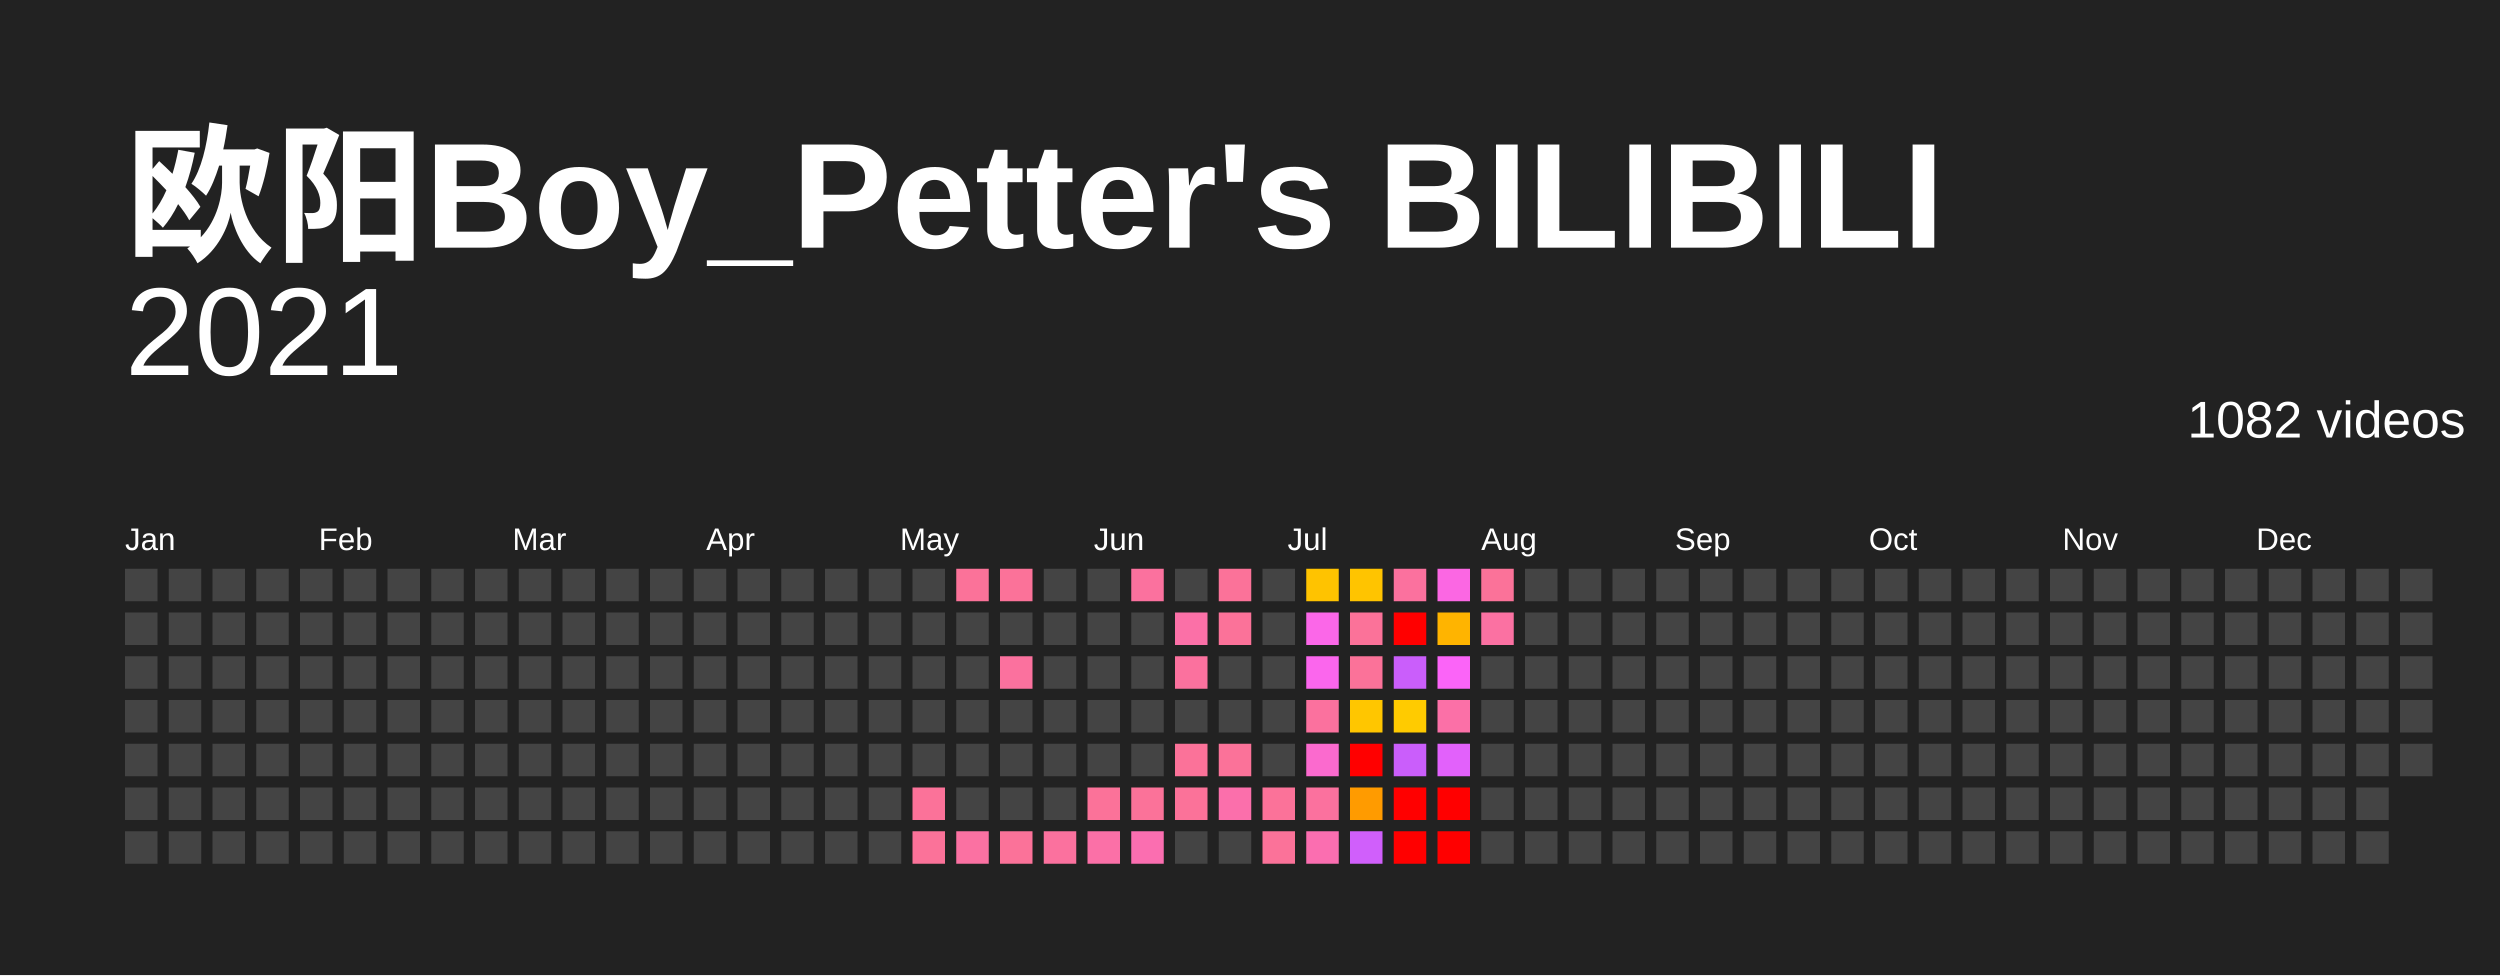
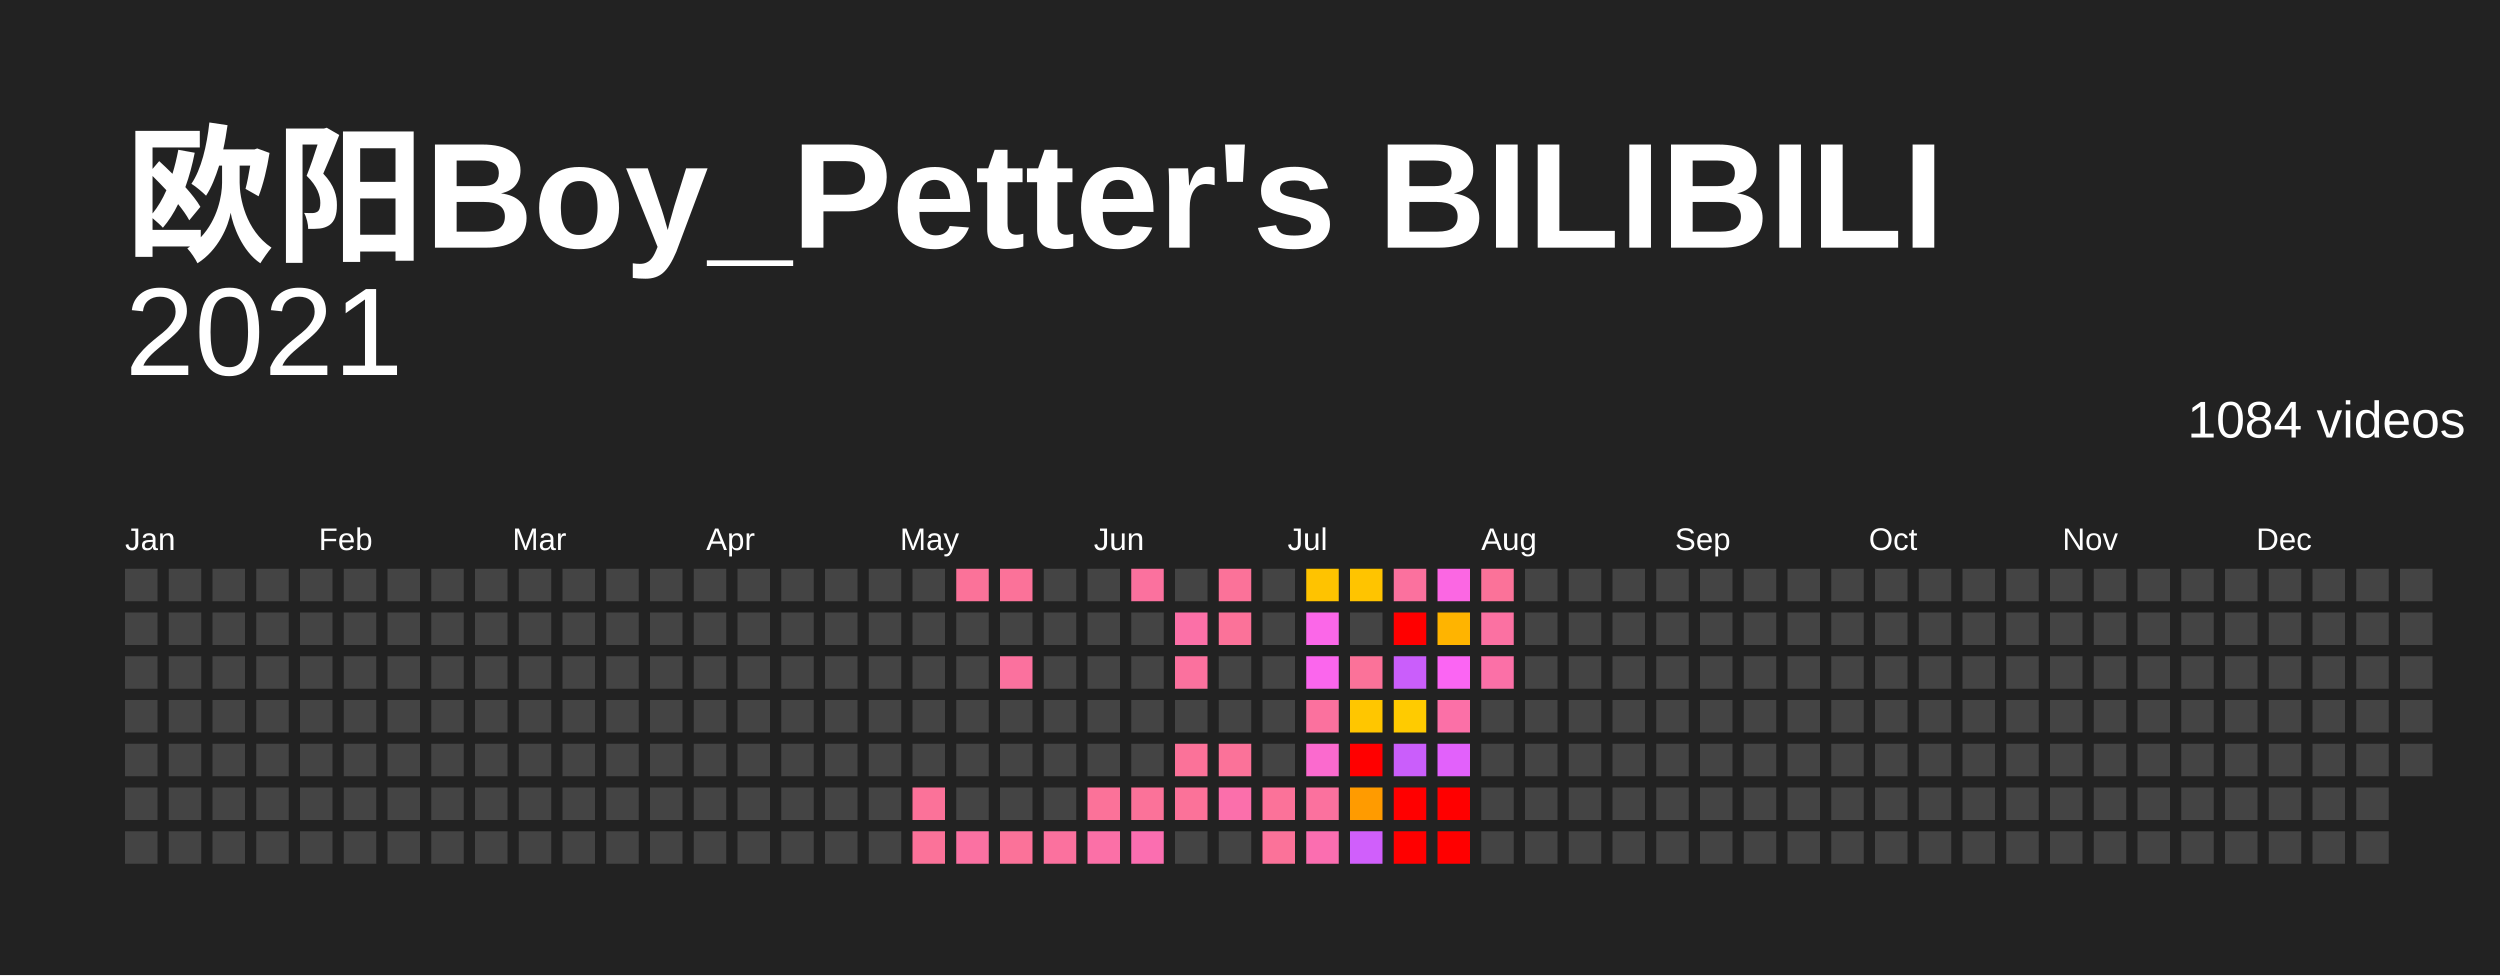
<svg xmlns="http://www.w3.org/2000/svg" baseProfile="full" height="78mm" version="1.1" viewBox="0,0,200,78" width="200mm">
  <defs />
  <rect fill="#222222" height="78" width="200" x="0" y="0" />
  <text fill="#FFFFFF" style="font-size:12px; font-family:Arial; font-weight:bold;" x="10" y="20">欧阳Boy_Petter's BILIBILI</text>
  <text alignment-baseline="hanging" fill="#FFFFFF" style="font-size:10.0px; font-family:Arial;" x="10" y="30">2021</text>
-   <text alignment-baseline="hanging" fill="#FFFFFF" style="font-size:4.125px; font-family:Arial;" x="175" y="35">1082 videos</text>
+   <text alignment-baseline="hanging" fill="#FFFFFF" style="font-size:4.125px; font-family:Arial;" x="175" y="35">1084 videos</text>
  <text fill="#FFFFFF" style="font-size:2.5px; font-family:Arial" x="10.0" y="44">Jan</text>
  <text fill="#FFFFFF" style="font-size:2.5px; font-family:Arial" x="25.5" y="44">Feb</text>
  <text fill="#FFFFFF" style="font-size:2.5px; font-family:Arial" x="41.0" y="44">Mar</text>
  <text fill="#FFFFFF" style="font-size:2.5px; font-family:Arial" x="56.5" y="44">Apr</text>
  <text fill="#FFFFFF" style="font-size:2.5px; font-family:Arial" x="72.0" y="44">May</text>
  <text fill="#FFFFFF" style="font-size:2.5px; font-family:Arial" x="87.5" y="44">Jun</text>
  <text fill="#FFFFFF" style="font-size:2.5px; font-family:Arial" x="103.0" y="44">Jul</text>
  <text fill="#FFFFFF" style="font-size:2.5px; font-family:Arial" x="118.5" y="44">Aug</text>
  <text fill="#FFFFFF" style="font-size:2.5px; font-family:Arial" x="134.0" y="44">Sep</text>
  <text fill="#FFFFFF" style="font-size:2.5px; font-family:Arial" x="149.5" y="44">Oct</text>
  <text fill="#FFFFFF" style="font-size:2.5px; font-family:Arial" x="165.0" y="44">Nov</text>
  <text fill="#FFFFFF" style="font-size:2.5px; font-family:Arial" x="180.5" y="44">Dec</text>
  <rect fill="#444444" height="2.6" width="2.6" x="10.0" y="45.5" />
  <rect fill="#444444" height="2.6" width="2.6" x="10.0" y="49.0" />
  <rect fill="#444444" height="2.6" width="2.6" x="10.0" y="52.5" />
  <rect fill="#444444" height="2.6" width="2.6" x="10.0" y="56.0" />
  <rect fill="#444444" height="2.6" width="2.6" x="10.0" y="59.5" />
  <rect fill="#444444" height="2.6" width="2.6" x="10.0" y="63.0" />
  <rect fill="#444444" height="2.6" width="2.6" x="10.0" y="66.5" />
  <rect fill="#444444" height="2.6" width="2.6" x="13.5" y="45.5" />
  <rect fill="#444444" height="2.6" width="2.6" x="13.5" y="49.0" />
  <rect fill="#444444" height="2.6" width="2.6" x="13.5" y="52.5" />
  <rect fill="#444444" height="2.6" width="2.6" x="13.5" y="56.0" />
  <rect fill="#444444" height="2.6" width="2.6" x="13.5" y="59.5" />
  <rect fill="#444444" height="2.6" width="2.6" x="13.5" y="63.0" />
  <rect fill="#444444" height="2.6" width="2.6" x="13.5" y="66.5" />
  <rect fill="#444444" height="2.6" width="2.6" x="17.0" y="45.5" />
  <rect fill="#444444" height="2.6" width="2.6" x="17.0" y="49.0" />
  <rect fill="#444444" height="2.6" width="2.6" x="17.0" y="52.5" />
  <rect fill="#444444" height="2.6" width="2.6" x="17.0" y="56.0" />
  <rect fill="#444444" height="2.6" width="2.6" x="17.0" y="59.5" />
  <rect fill="#444444" height="2.6" width="2.6" x="17.0" y="63.0" />
  <rect fill="#444444" height="2.6" width="2.6" x="17.0" y="66.5" />
  <rect fill="#444444" height="2.6" width="2.6" x="20.5" y="45.5" />
  <rect fill="#444444" height="2.6" width="2.6" x="20.5" y="49.0" />
  <rect fill="#444444" height="2.6" width="2.6" x="20.5" y="52.5" />
  <rect fill="#444444" height="2.6" width="2.6" x="20.5" y="56.0" />
  <rect fill="#444444" height="2.6" width="2.6" x="20.5" y="59.5" />
  <rect fill="#444444" height="2.6" width="2.6" x="20.5" y="63.0" />
  <rect fill="#444444" height="2.6" width="2.6" x="20.5" y="66.5" />
  <rect fill="#444444" height="2.6" width="2.6" x="24.0" y="45.5" />
  <rect fill="#444444" height="2.6" width="2.6" x="24.0" y="49.0" />
  <rect fill="#444444" height="2.6" width="2.6" x="24.0" y="52.5" />
  <rect fill="#444444" height="2.6" width="2.6" x="24.0" y="56.0" />
  <rect fill="#444444" height="2.6" width="2.6" x="24.0" y="59.5" />
  <rect fill="#444444" height="2.6" width="2.6" x="24.0" y="63.0" />
  <rect fill="#444444" height="2.6" width="2.6" x="24.0" y="66.5" />
  <rect fill="#444444" height="2.6" width="2.6" x="27.5" y="45.5" />
  <rect fill="#444444" height="2.6" width="2.6" x="27.5" y="49.0" />
  <rect fill="#444444" height="2.6" width="2.6" x="27.5" y="52.5" />
  <rect fill="#444444" height="2.6" width="2.6" x="27.5" y="56.0" />
  <rect fill="#444444" height="2.6" width="2.6" x="27.5" y="59.5" />
  <rect fill="#444444" height="2.6" width="2.6" x="27.5" y="63.0" />
  <rect fill="#444444" height="2.6" width="2.6" x="27.5" y="66.5" />
  <rect fill="#444444" height="2.6" width="2.6" x="31.0" y="45.5" />
  <rect fill="#444444" height="2.6" width="2.6" x="31.0" y="49.0" />
  <rect fill="#444444" height="2.6" width="2.6" x="31.0" y="52.5" />
  <rect fill="#444444" height="2.6" width="2.6" x="31.0" y="56.0" />
  <rect fill="#444444" height="2.6" width="2.6" x="31.0" y="59.5" />
  <rect fill="#444444" height="2.6" width="2.6" x="31.0" y="63.0" />
  <rect fill="#444444" height="2.6" width="2.6" x="31.0" y="66.5" />
  <rect fill="#444444" height="2.6" width="2.6" x="34.5" y="45.5" />
  <rect fill="#444444" height="2.6" width="2.6" x="34.5" y="49.0" />
  <rect fill="#444444" height="2.6" width="2.6" x="34.5" y="52.5" />
  <rect fill="#444444" height="2.6" width="2.6" x="34.5" y="56.0" />
  <rect fill="#444444" height="2.6" width="2.6" x="34.5" y="59.5" />
  <rect fill="#444444" height="2.6" width="2.6" x="34.5" y="63.0" />
  <rect fill="#444444" height="2.6" width="2.6" x="34.5" y="66.5" />
  <rect fill="#444444" height="2.6" width="2.6" x="38.0" y="45.5" />
  <rect fill="#444444" height="2.6" width="2.6" x="38.0" y="49.0" />
  <rect fill="#444444" height="2.6" width="2.6" x="38.0" y="52.5" />
  <rect fill="#444444" height="2.6" width="2.6" x="38.0" y="56.0" />
  <rect fill="#444444" height="2.6" width="2.6" x="38.0" y="59.5" />
  <rect fill="#444444" height="2.6" width="2.6" x="38.0" y="63.0" />
  <rect fill="#444444" height="2.6" width="2.6" x="38.0" y="66.5" />
  <rect fill="#444444" height="2.6" width="2.6" x="41.5" y="45.5" />
  <rect fill="#444444" height="2.6" width="2.6" x="41.5" y="49.0" />
  <rect fill="#444444" height="2.6" width="2.6" x="41.5" y="52.5" />
  <rect fill="#444444" height="2.6" width="2.6" x="41.5" y="56.0" />
  <rect fill="#444444" height="2.6" width="2.6" x="41.5" y="59.5" />
  <rect fill="#444444" height="2.6" width="2.6" x="41.5" y="63.0" />
  <rect fill="#444444" height="2.6" width="2.6" x="41.5" y="66.5" />
  <rect fill="#444444" height="2.6" width="2.6" x="45.0" y="45.5" />
  <rect fill="#444444" height="2.6" width="2.6" x="45.0" y="49.0" />
  <rect fill="#444444" height="2.6" width="2.6" x="45.0" y="52.5" />
  <rect fill="#444444" height="2.6" width="2.6" x="45.0" y="56.0" />
  <rect fill="#444444" height="2.6" width="2.6" x="45.0" y="59.5" />
  <rect fill="#444444" height="2.6" width="2.6" x="45.0" y="63.0" />
  <rect fill="#444444" height="2.6" width="2.6" x="45.0" y="66.5" />
  <rect fill="#444444" height="2.6" width="2.6" x="48.5" y="45.5" />
  <rect fill="#444444" height="2.6" width="2.6" x="48.5" y="49.0" />
  <rect fill="#444444" height="2.6" width="2.6" x="48.5" y="52.5" />
  <rect fill="#444444" height="2.6" width="2.6" x="48.5" y="56.0" />
  <rect fill="#444444" height="2.6" width="2.6" x="48.5" y="59.5" />
  <rect fill="#444444" height="2.6" width="2.6" x="48.5" y="63.0" />
  <rect fill="#444444" height="2.6" width="2.6" x="48.5" y="66.5" />
  <rect fill="#444444" height="2.6" width="2.6" x="52.0" y="45.5" />
  <rect fill="#444444" height="2.6" width="2.6" x="52.0" y="49.0" />
  <rect fill="#444444" height="2.6" width="2.6" x="52.0" y="52.5" />
  <rect fill="#444444" height="2.6" width="2.6" x="52.0" y="56.0" />
  <rect fill="#444444" height="2.6" width="2.6" x="52.0" y="59.5" />
  <rect fill="#444444" height="2.6" width="2.6" x="52.0" y="63.0" />
  <rect fill="#444444" height="2.6" width="2.6" x="52.0" y="66.5" />
  <rect fill="#444444" height="2.6" width="2.6" x="55.5" y="45.5" />
  <rect fill="#444444" height="2.6" width="2.6" x="55.5" y="49.0" />
  <rect fill="#444444" height="2.6" width="2.6" x="55.5" y="52.5" />
  <rect fill="#444444" height="2.6" width="2.6" x="55.5" y="56.0" />
  <rect fill="#444444" height="2.6" width="2.6" x="55.5" y="59.5" />
  <rect fill="#444444" height="2.6" width="2.6" x="55.5" y="63.0" />
  <rect fill="#444444" height="2.6" width="2.6" x="55.5" y="66.5" />
  <rect fill="#444444" height="2.6" width="2.6" x="59.0" y="45.5" />
  <rect fill="#444444" height="2.6" width="2.6" x="59.0" y="49.0" />
  <rect fill="#444444" height="2.6" width="2.6" x="59.0" y="52.5" />
  <rect fill="#444444" height="2.6" width="2.6" x="59.0" y="56.0" />
  <rect fill="#444444" height="2.6" width="2.6" x="59.0" y="59.5" />
  <rect fill="#444444" height="2.6" width="2.6" x="59.0" y="63.0" />
  <rect fill="#444444" height="2.6" width="2.6" x="59.0" y="66.5" />
  <rect fill="#444444" height="2.6" width="2.6" x="62.5" y="45.5" />
  <rect fill="#444444" height="2.6" width="2.6" x="62.5" y="49.0" />
  <rect fill="#444444" height="2.6" width="2.6" x="62.5" y="52.5" />
  <rect fill="#444444" height="2.6" width="2.6" x="62.5" y="56.0" />
  <rect fill="#444444" height="2.6" width="2.6" x="62.5" y="59.5" />
  <rect fill="#444444" height="2.6" width="2.6" x="62.5" y="63.0" />
  <rect fill="#444444" height="2.6" width="2.6" x="62.5" y="66.5" />
  <rect fill="#444444" height="2.6" width="2.6" x="66.0" y="45.5" />
  <rect fill="#444444" height="2.6" width="2.6" x="66.0" y="49.0" />
  <rect fill="#444444" height="2.6" width="2.6" x="66.0" y="52.5" />
  <rect fill="#444444" height="2.6" width="2.6" x="66.0" y="56.0" />
  <rect fill="#444444" height="2.6" width="2.6" x="66.0" y="59.5" />
  <rect fill="#444444" height="2.6" width="2.6" x="66.0" y="63.0" />
  <rect fill="#444444" height="2.6" width="2.6" x="66.0" y="66.5" />
  <rect fill="#444444" height="2.6" width="2.6" x="69.5" y="45.5" />
  <rect fill="#444444" height="2.6" width="2.6" x="69.5" y="49.0" />
  <rect fill="#444444" height="2.6" width="2.6" x="69.5" y="52.5" />
  <rect fill="#444444" height="2.6" width="2.6" x="69.5" y="56.0" />
  <rect fill="#444444" height="2.6" width="2.6" x="69.5" y="59.5" />
  <rect fill="#444444" height="2.6" width="2.6" x="69.5" y="63.0" />
  <rect fill="#444444" height="2.6" width="2.6" x="69.5" y="66.5" />
  <rect fill="#444444" height="2.6" width="2.6" x="73.0" y="45.5" />
  <rect fill="#444444" height="2.6" width="2.6" x="73.0" y="49.0" />
  <rect fill="#444444" height="2.6" width="2.6" x="73.0" y="52.5" />
  <rect fill="#444444" height="2.6" width="2.6" x="73.0" y="56.0" />
  <rect fill="#444444" height="2.6" width="2.6" x="73.0" y="59.5" />
  <rect fill="#fb7299" height="2.6" width="2.6" x="73.0" y="63.0" />
  <rect fill="#fb7299" height="2.6" width="2.6" x="73.0" y="66.5" />
  <rect fill="#fb7299" height="2.6" width="2.6" x="76.5" y="45.5" />
  <rect fill="#444444" height="2.6" width="2.6" x="76.5" y="49.0" />
  <rect fill="#444444" height="2.6" width="2.6" x="76.5" y="52.5" />
  <rect fill="#444444" height="2.6" width="2.6" x="76.5" y="56.0" />
  <rect fill="#444444" height="2.6" width="2.6" x="76.5" y="59.5" />
  <rect fill="#444444" height="2.6" width="2.6" x="76.5" y="63.0" />
  <rect fill="#fb71a2" height="2.6" width="2.6" x="76.5" y="66.5" />
  <rect fill="#fb7299" height="2.6" width="2.6" x="80.0" y="45.5" />
  <rect fill="#444444" height="2.6" width="2.6" x="80.0" y="49.0" />
  <rect fill="#fb719e" height="2.6" width="2.6" x="80.0" y="52.5" />
  <rect fill="#444444" height="2.6" width="2.6" x="80.0" y="56.0" />
  <rect fill="#444444" height="2.6" width="2.6" x="80.0" y="59.5" />
  <rect fill="#444444" height="2.6" width="2.6" x="80.0" y="63.0" />
  <rect fill="#fb7299" height="2.6" width="2.6" x="80.0" y="66.5" />
  <rect fill="#444444" height="2.6" width="2.6" x="83.5" y="45.5" />
  <rect fill="#444444" height="2.6" width="2.6" x="83.5" y="49.0" />
  <rect fill="#444444" height="2.6" width="2.6" x="83.5" y="52.5" />
  <rect fill="#444444" height="2.6" width="2.6" x="83.5" y="56.0" />
  <rect fill="#444444" height="2.6" width="2.6" x="83.5" y="59.5" />
  <rect fill="#444444" height="2.6" width="2.6" x="83.5" y="63.0" />
  <rect fill="#fb719e" height="2.6" width="2.6" x="83.5" y="66.5" />
  <rect fill="#444444" height="2.6" width="2.6" x="87.0" y="45.5" />
  <rect fill="#444444" height="2.6" width="2.6" x="87.0" y="49.0" />
  <rect fill="#444444" height="2.6" width="2.6" x="87.0" y="52.5" />
  <rect fill="#444444" height="2.6" width="2.6" x="87.0" y="56.0" />
  <rect fill="#444444" height="2.6" width="2.6" x="87.0" y="59.5" />
  <rect fill="#fb7299" height="2.6" width="2.6" x="87.0" y="63.0" />
  <rect fill="#fb70a7" height="2.6" width="2.6" x="87.0" y="66.5" />
  <rect fill="#fb719e" height="2.6" width="2.6" x="90.5" y="45.5" />
  <rect fill="#444444" height="2.6" width="2.6" x="90.5" y="49.0" />
  <rect fill="#444444" height="2.6" width="2.6" x="90.5" y="52.5" />
  <rect fill="#444444" height="2.6" width="2.6" x="90.5" y="56.0" />
  <rect fill="#444444" height="2.6" width="2.6" x="90.5" y="59.5" />
  <rect fill="#fb7299" height="2.6" width="2.6" x="90.5" y="63.0" />
  <rect fill="#fb6eb0" height="2.6" width="2.6" x="90.5" y="66.5" />
  <rect fill="#444444" height="2.6" width="2.6" x="94.0" y="45.5" />
  <rect fill="#fb70a7" height="2.6" width="2.6" x="94.0" y="49.0" />
  <rect fill="#fb719e" height="2.6" width="2.6" x="94.0" y="52.5" />
  <rect fill="#444444" height="2.6" width="2.6" x="94.0" y="56.0" />
  <rect fill="#fb7299" height="2.6" width="2.6" x="94.0" y="59.5" />
  <rect fill="#fb7299" height="2.6" width="2.6" x="94.0" y="63.0" />
  <rect fill="#444444" height="2.6" width="2.6" x="94.0" y="66.5" />
  <rect fill="#fb7299" height="2.6" width="2.6" x="97.5" y="45.5" />
  <rect fill="#fb7299" height="2.6" width="2.6" x="97.5" y="49.0" />
  <rect fill="#444444" height="2.6" width="2.6" x="97.5" y="52.5" />
  <rect fill="#444444" height="2.6" width="2.6" x="97.5" y="56.0" />
  <rect fill="#fb7299" height="2.6" width="2.6" x="97.5" y="59.5" />
  <rect fill="#fb6fab" height="2.6" width="2.6" x="97.5" y="63.0" />
  <rect fill="#444444" height="2.6" width="2.6" x="97.5" y="66.5" />
  <rect fill="#444444" height="2.6" width="2.6" x="101.0" y="45.5" />
  <rect fill="#444444" height="2.6" width="2.6" x="101.0" y="49.0" />
  <rect fill="#444444" height="2.6" width="2.6" x="101.0" y="52.5" />
  <rect fill="#444444" height="2.6" width="2.6" x="101.0" y="56.0" />
  <rect fill="#444444" height="2.6" width="2.6" x="101.0" y="59.5" />
  <rect fill="#fb7299" height="2.6" width="2.6" x="101.0" y="63.0" />
  <rect fill="#fb7299" height="2.6" width="2.6" x="101.0" y="66.5" />
  <rect fill="#ffc300" height="2.6" width="2.6" x="104.5" y="45.5" />
  <rect fill="#fb67e8" height="2.6" width="2.6" x="104.5" y="49.0" />
  <rect fill="#fb66ed" height="2.6" width="2.6" x="104.5" y="52.5" />
  <rect fill="#fb719e" height="2.6" width="2.6" x="104.5" y="56.0" />
  <rect fill="#fb6ace" height="2.6" width="2.6" x="104.5" y="59.5" />
  <rect fill="#fb719e" height="2.6" width="2.6" x="104.5" y="63.0" />
  <rect fill="#fb6eb0" height="2.6" width="2.6" x="104.5" y="66.5" />
  <rect fill="#ffc400" height="2.6" width="2.6" x="108.0" y="45.5" />
-   <rect fill="#fb7299" height="2.6" width="2.6" x="108.0" y="49.0" />
+   <rect fill="#444444" height="2.6" width="2.6" x="108.0" y="49.0" />
  <rect fill="#fb7299" height="2.6" width="2.6" x="108.0" y="52.5" />
  <rect fill="#ffc600" height="2.6" width="2.6" x="108.0" y="56.0" />
  <rect fill="red" height="2.6" width="2.6" x="108.0" y="59.5" />
  <rect fill="#ff9b00" height="2.6" width="2.6" x="108.0" y="63.0" />
  <rect fill="#d05ffb" height="2.6" width="2.6" x="108.0" y="66.5" />
  <rect fill="#fb719e" height="2.6" width="2.6" x="111.5" y="45.5" />
  <rect fill="red" height="2.6" width="2.6" x="111.5" y="49.0" />
  <rect fill="#ca5efb" height="2.6" width="2.6" x="111.5" y="52.5" />
  <rect fill="#ffcb00" height="2.6" width="2.6" x="111.5" y="56.0" />
  <rect fill="#ca5efb" height="2.6" width="2.6" x="111.5" y="59.5" />
  <rect fill="red" height="2.6" width="2.6" x="111.5" y="63.0" />
  <rect fill="red" height="2.6" width="2.6" x="111.5" y="66.5" />
  <rect fill="#fb67e3" height="2.6" width="2.6" x="115.0" y="45.5" />
  <rect fill="#ffb400" height="2.6" width="2.6" x="115.0" y="49.0" />
-   <rect fill="#fb64f8" height="2.6" width="2.6" x="115.0" y="52.5" />
+   <rect fill="#fb65f3" height="2.6" width="2.6" x="115.0" y="52.5" />
  <rect fill="#fb70a7" height="2.6" width="2.6" x="115.0" y="56.0" />
  <rect fill="#e261fb" height="2.6" width="2.6" x="115.0" y="59.5" />
  <rect fill="red" height="2.6" width="2.6" x="115.0" y="63.0" />
  <rect fill="red" height="2.6" width="2.6" x="115.0" y="66.5" />
  <rect fill="#fb7299" height="2.6" width="2.6" x="118.5" y="45.5" />
  <rect fill="#fb71a2" height="2.6" width="2.6" x="118.5" y="49.0" />
-   <rect fill="#444444" height="2.6" width="2.6" x="118.5" y="52.5" />
+   <rect fill="#fb70a7" height="2.6" width="2.6" x="118.5" y="52.5" />
  <rect fill="#444444" height="2.6" width="2.6" x="118.5" y="56.0" />
  <rect fill="#444444" height="2.6" width="2.6" x="118.5" y="59.5" />
  <rect fill="#444444" height="2.6" width="2.6" x="118.5" y="63.0" />
  <rect fill="#444444" height="2.6" width="2.6" x="118.5" y="66.5" />
  <rect fill="#444444" height="2.6" width="2.6" x="122.0" y="45.5" />
  <rect fill="#444444" height="2.6" width="2.6" x="122.0" y="49.0" />
  <rect fill="#444444" height="2.6" width="2.6" x="122.0" y="52.5" />
  <rect fill="#444444" height="2.6" width="2.6" x="122.0" y="56.0" />
  <rect fill="#444444" height="2.6" width="2.6" x="122.0" y="59.5" />
  <rect fill="#444444" height="2.6" width="2.6" x="122.0" y="63.0" />
  <rect fill="#444444" height="2.6" width="2.6" x="122.0" y="66.5" />
  <rect fill="#444444" height="2.6" width="2.6" x="125.5" y="45.5" />
  <rect fill="#444444" height="2.6" width="2.6" x="125.5" y="49.0" />
  <rect fill="#444444" height="2.6" width="2.6" x="125.5" y="52.5" />
  <rect fill="#444444" height="2.6" width="2.6" x="125.5" y="56.0" />
  <rect fill="#444444" height="2.6" width="2.6" x="125.5" y="59.5" />
  <rect fill="#444444" height="2.6" width="2.6" x="125.5" y="63.0" />
  <rect fill="#444444" height="2.6" width="2.6" x="125.5" y="66.5" />
  <rect fill="#444444" height="2.6" width="2.6" x="129.0" y="45.5" />
  <rect fill="#444444" height="2.6" width="2.6" x="129.0" y="49.0" />
  <rect fill="#444444" height="2.6" width="2.6" x="129.0" y="52.5" />
  <rect fill="#444444" height="2.6" width="2.6" x="129.0" y="56.0" />
  <rect fill="#444444" height="2.6" width="2.6" x="129.0" y="59.5" />
  <rect fill="#444444" height="2.6" width="2.6" x="129.0" y="63.0" />
  <rect fill="#444444" height="2.6" width="2.6" x="129.0" y="66.5" />
  <rect fill="#444444" height="2.6" width="2.6" x="132.5" y="45.5" />
  <rect fill="#444444" height="2.6" width="2.6" x="132.5" y="49.0" />
  <rect fill="#444444" height="2.6" width="2.6" x="132.5" y="52.5" />
  <rect fill="#444444" height="2.6" width="2.6" x="132.5" y="56.0" />
  <rect fill="#444444" height="2.6" width="2.6" x="132.5" y="59.5" />
  <rect fill="#444444" height="2.6" width="2.6" x="132.5" y="63.0" />
  <rect fill="#444444" height="2.6" width="2.6" x="132.5" y="66.5" />
  <rect fill="#444444" height="2.6" width="2.6" x="136.0" y="45.5" />
  <rect fill="#444444" height="2.6" width="2.6" x="136.0" y="49.0" />
  <rect fill="#444444" height="2.6" width="2.6" x="136.0" y="52.5" />
  <rect fill="#444444" height="2.6" width="2.6" x="136.0" y="56.0" />
  <rect fill="#444444" height="2.6" width="2.6" x="136.0" y="59.5" />
  <rect fill="#444444" height="2.6" width="2.6" x="136.0" y="63.0" />
  <rect fill="#444444" height="2.6" width="2.6" x="136.0" y="66.5" />
  <rect fill="#444444" height="2.6" width="2.6" x="139.5" y="45.5" />
  <rect fill="#444444" height="2.6" width="2.6" x="139.5" y="49.0" />
  <rect fill="#444444" height="2.6" width="2.6" x="139.5" y="52.5" />
  <rect fill="#444444" height="2.6" width="2.6" x="139.5" y="56.0" />
  <rect fill="#444444" height="2.6" width="2.6" x="139.5" y="59.5" />
  <rect fill="#444444" height="2.6" width="2.6" x="139.5" y="63.0" />
  <rect fill="#444444" height="2.6" width="2.6" x="139.5" y="66.5" />
  <rect fill="#444444" height="2.6" width="2.6" x="143.0" y="45.5" />
  <rect fill="#444444" height="2.6" width="2.6" x="143.0" y="49.0" />
  <rect fill="#444444" height="2.6" width="2.6" x="143.0" y="52.5" />
  <rect fill="#444444" height="2.6" width="2.6" x="143.0" y="56.0" />
  <rect fill="#444444" height="2.6" width="2.6" x="143.0" y="59.5" />
  <rect fill="#444444" height="2.6" width="2.6" x="143.0" y="63.0" />
  <rect fill="#444444" height="2.6" width="2.6" x="143.0" y="66.5" />
  <rect fill="#444444" height="2.6" width="2.6" x="146.5" y="45.5" />
  <rect fill="#444444" height="2.6" width="2.6" x="146.5" y="49.0" />
  <rect fill="#444444" height="2.6" width="2.6" x="146.5" y="52.5" />
  <rect fill="#444444" height="2.6" width="2.6" x="146.5" y="56.0" />
  <rect fill="#444444" height="2.6" width="2.6" x="146.5" y="59.5" />
  <rect fill="#444444" height="2.6" width="2.6" x="146.5" y="63.0" />
  <rect fill="#444444" height="2.6" width="2.6" x="146.5" y="66.5" />
  <rect fill="#444444" height="2.6" width="2.6" x="150.0" y="45.5" />
  <rect fill="#444444" height="2.6" width="2.6" x="150.0" y="49.0" />
  <rect fill="#444444" height="2.6" width="2.6" x="150.0" y="52.5" />
  <rect fill="#444444" height="2.6" width="2.6" x="150.0" y="56.0" />
  <rect fill="#444444" height="2.6" width="2.6" x="150.0" y="59.5" />
  <rect fill="#444444" height="2.6" width="2.6" x="150.0" y="63.0" />
  <rect fill="#444444" height="2.6" width="2.6" x="150.0" y="66.5" />
  <rect fill="#444444" height="2.6" width="2.6" x="153.5" y="45.5" />
  <rect fill="#444444" height="2.6" width="2.6" x="153.5" y="49.0" />
  <rect fill="#444444" height="2.6" width="2.6" x="153.5" y="52.5" />
  <rect fill="#444444" height="2.6" width="2.6" x="153.5" y="56.0" />
  <rect fill="#444444" height="2.6" width="2.6" x="153.5" y="59.5" />
  <rect fill="#444444" height="2.6" width="2.6" x="153.5" y="63.0" />
  <rect fill="#444444" height="2.6" width="2.6" x="153.5" y="66.5" />
  <rect fill="#444444" height="2.6" width="2.6" x="157.0" y="45.5" />
  <rect fill="#444444" height="2.6" width="2.6" x="157.0" y="49.0" />
  <rect fill="#444444" height="2.6" width="2.6" x="157.0" y="52.5" />
  <rect fill="#444444" height="2.6" width="2.6" x="157.0" y="56.0" />
  <rect fill="#444444" height="2.6" width="2.6" x="157.0" y="59.5" />
  <rect fill="#444444" height="2.6" width="2.6" x="157.0" y="63.0" />
  <rect fill="#444444" height="2.6" width="2.6" x="157.0" y="66.5" />
  <rect fill="#444444" height="2.6" width="2.6" x="160.5" y="45.5" />
  <rect fill="#444444" height="2.6" width="2.6" x="160.5" y="49.0" />
  <rect fill="#444444" height="2.6" width="2.6" x="160.5" y="52.5" />
  <rect fill="#444444" height="2.6" width="2.6" x="160.5" y="56.0" />
  <rect fill="#444444" height="2.6" width="2.6" x="160.5" y="59.5" />
  <rect fill="#444444" height="2.6" width="2.6" x="160.5" y="63.0" />
  <rect fill="#444444" height="2.6" width="2.6" x="160.5" y="66.5" />
  <rect fill="#444444" height="2.6" width="2.6" x="164.0" y="45.5" />
  <rect fill="#444444" height="2.6" width="2.6" x="164.0" y="49.0" />
  <rect fill="#444444" height="2.6" width="2.6" x="164.0" y="52.5" />
  <rect fill="#444444" height="2.6" width="2.6" x="164.0" y="56.0" />
  <rect fill="#444444" height="2.6" width="2.6" x="164.0" y="59.5" />
  <rect fill="#444444" height="2.6" width="2.6" x="164.0" y="63.0" />
  <rect fill="#444444" height="2.6" width="2.6" x="164.0" y="66.5" />
  <rect fill="#444444" height="2.6" width="2.6" x="167.5" y="45.5" />
  <rect fill="#444444" height="2.6" width="2.6" x="167.5" y="49.0" />
  <rect fill="#444444" height="2.6" width="2.6" x="167.5" y="52.5" />
  <rect fill="#444444" height="2.6" width="2.6" x="167.5" y="56.0" />
  <rect fill="#444444" height="2.6" width="2.6" x="167.5" y="59.5" />
  <rect fill="#444444" height="2.6" width="2.6" x="167.5" y="63.0" />
  <rect fill="#444444" height="2.6" width="2.6" x="167.5" y="66.5" />
  <rect fill="#444444" height="2.6" width="2.6" x="171.0" y="45.5" />
  <rect fill="#444444" height="2.6" width="2.6" x="171.0" y="49.0" />
  <rect fill="#444444" height="2.6" width="2.6" x="171.0" y="52.5" />
  <rect fill="#444444" height="2.6" width="2.6" x="171.0" y="56.0" />
  <rect fill="#444444" height="2.6" width="2.6" x="171.0" y="59.5" />
  <rect fill="#444444" height="2.6" width="2.6" x="171.0" y="63.0" />
  <rect fill="#444444" height="2.6" width="2.6" x="171.0" y="66.5" />
  <rect fill="#444444" height="2.6" width="2.6" x="174.5" y="45.5" />
  <rect fill="#444444" height="2.6" width="2.6" x="174.5" y="49.0" />
  <rect fill="#444444" height="2.6" width="2.6" x="174.5" y="52.5" />
  <rect fill="#444444" height="2.6" width="2.6" x="174.5" y="56.0" />
  <rect fill="#444444" height="2.6" width="2.6" x="174.5" y="59.5" />
  <rect fill="#444444" height="2.6" width="2.6" x="174.5" y="63.0" />
  <rect fill="#444444" height="2.6" width="2.6" x="174.5" y="66.5" />
  <rect fill="#444444" height="2.6" width="2.6" x="178.0" y="45.5" />
  <rect fill="#444444" height="2.6" width="2.6" x="178.0" y="49.0" />
  <rect fill="#444444" height="2.6" width="2.6" x="178.0" y="52.5" />
  <rect fill="#444444" height="2.6" width="2.6" x="178.0" y="56.0" />
  <rect fill="#444444" height="2.6" width="2.6" x="178.0" y="59.5" />
  <rect fill="#444444" height="2.6" width="2.6" x="178.0" y="63.0" />
  <rect fill="#444444" height="2.6" width="2.6" x="178.0" y="66.5" />
  <rect fill="#444444" height="2.6" width="2.6" x="181.5" y="45.5" />
  <rect fill="#444444" height="2.6" width="2.6" x="181.5" y="49.0" />
  <rect fill="#444444" height="2.6" width="2.6" x="181.5" y="52.5" />
  <rect fill="#444444" height="2.6" width="2.6" x="181.5" y="56.0" />
  <rect fill="#444444" height="2.6" width="2.6" x="181.5" y="59.5" />
  <rect fill="#444444" height="2.6" width="2.6" x="181.5" y="63.0" />
  <rect fill="#444444" height="2.6" width="2.6" x="181.5" y="66.5" />
  <rect fill="#444444" height="2.6" width="2.6" x="185.0" y="45.5" />
  <rect fill="#444444" height="2.6" width="2.6" x="185.0" y="49.0" />
  <rect fill="#444444" height="2.6" width="2.6" x="185.0" y="52.5" />
  <rect fill="#444444" height="2.6" width="2.6" x="185.0" y="56.0" />
  <rect fill="#444444" height="2.6" width="2.6" x="185.0" y="59.5" />
  <rect fill="#444444" height="2.6" width="2.6" x="185.0" y="63.0" />
  <rect fill="#444444" height="2.6" width="2.6" x="185.0" y="66.5" />
  <rect fill="#444444" height="2.6" width="2.6" x="188.5" y="45.5" />
  <rect fill="#444444" height="2.6" width="2.6" x="188.5" y="49.0" />
  <rect fill="#444444" height="2.6" width="2.6" x="188.5" y="52.5" />
  <rect fill="#444444" height="2.6" width="2.6" x="188.5" y="56.0" />
  <rect fill="#444444" height="2.6" width="2.6" x="188.5" y="59.5" />
  <rect fill="#444444" height="2.6" width="2.6" x="188.5" y="63.0" />
  <rect fill="#444444" height="2.6" width="2.6" x="188.5" y="66.5" />
  <rect fill="#444444" height="2.6" width="2.6" x="192.0" y="45.5" />
  <rect fill="#444444" height="2.6" width="2.6" x="192.0" y="49.0" />
  <rect fill="#444444" height="2.6" width="2.6" x="192.0" y="52.5" />
  <rect fill="#444444" height="2.6" width="2.6" x="192.0" y="56.0" />
  <rect fill="#444444" height="2.6" width="2.6" x="192.0" y="59.5" />
</svg>
